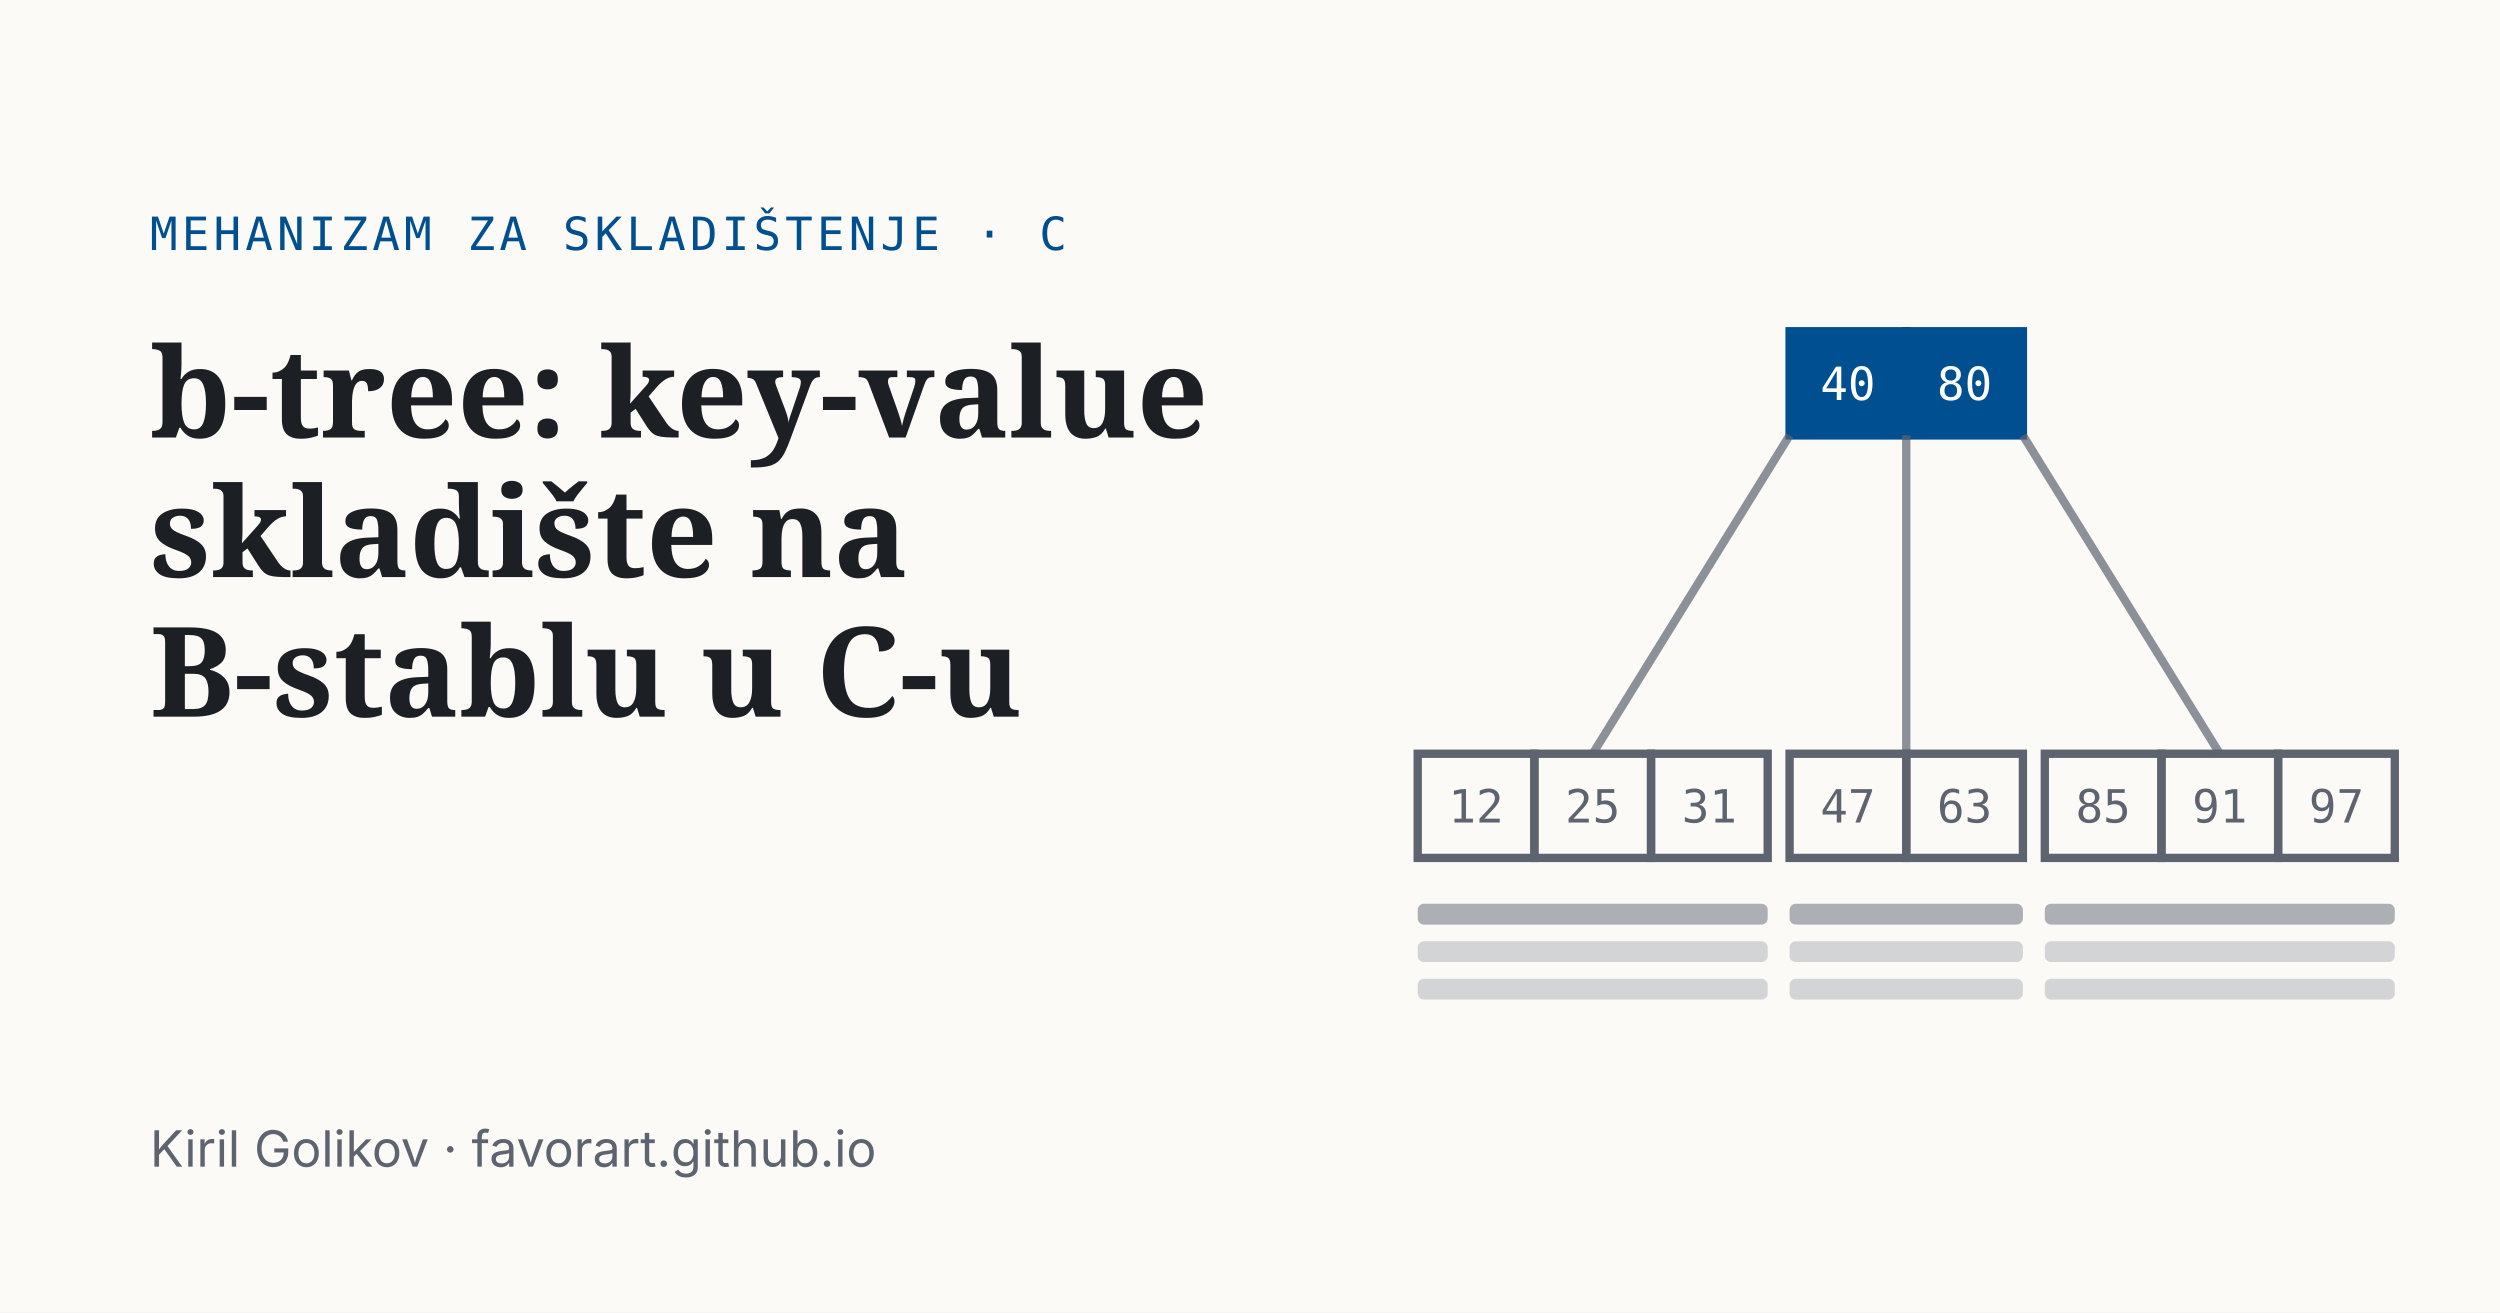
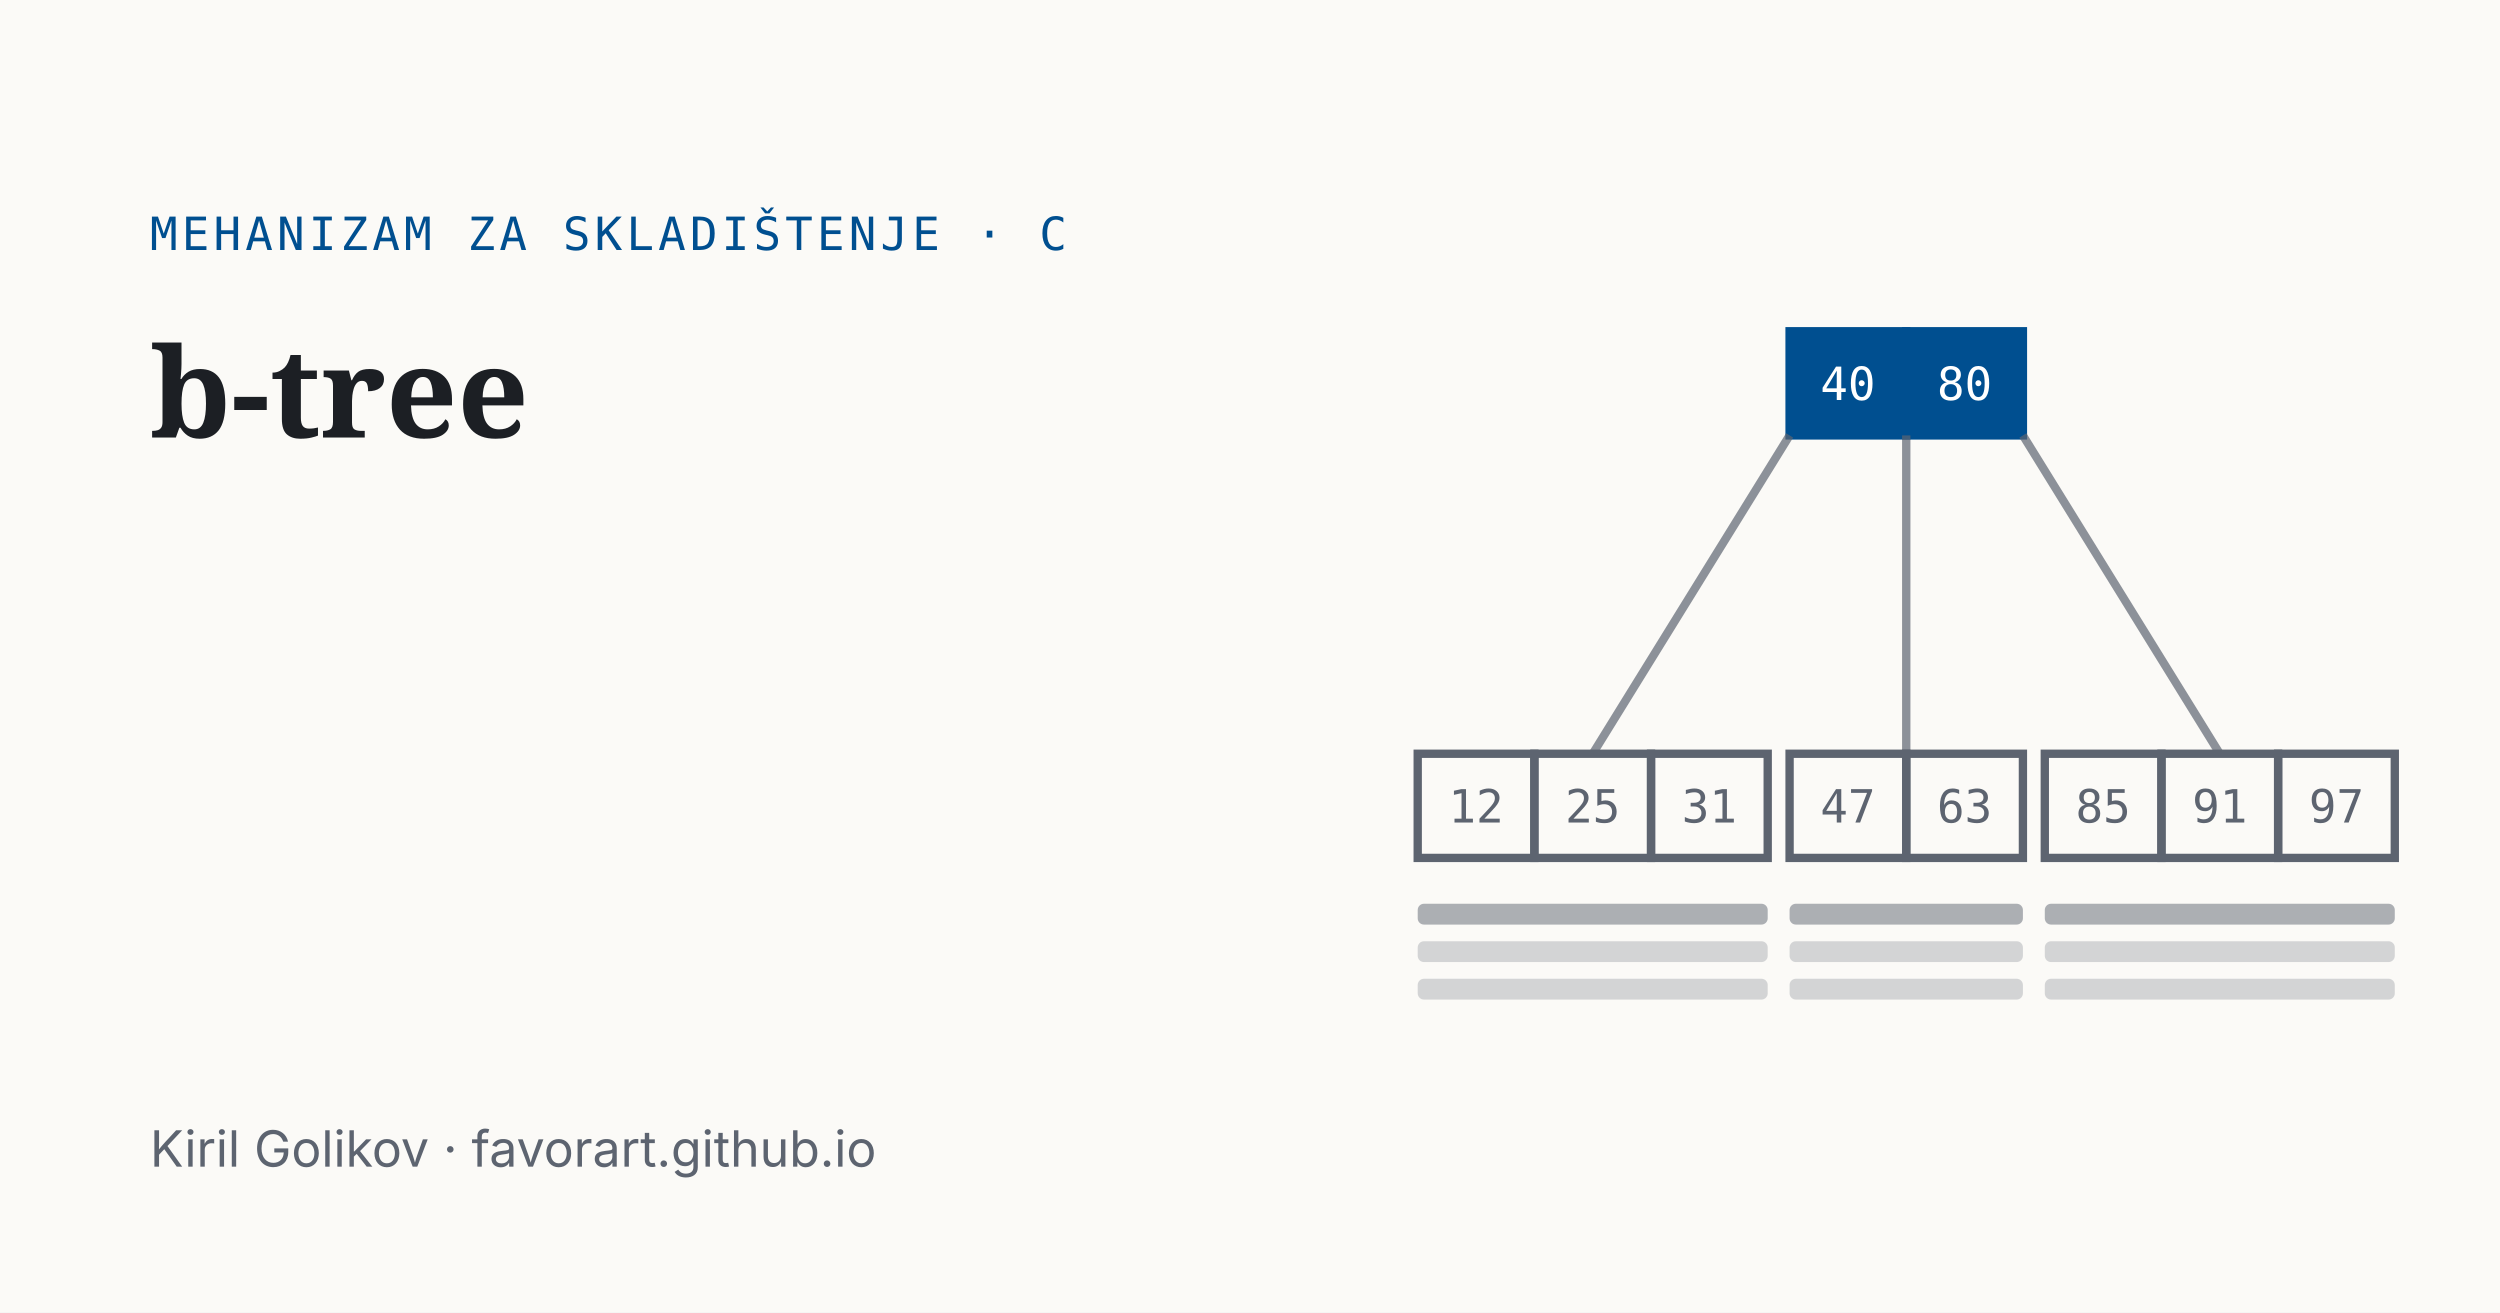
<svg xmlns="http://www.w3.org/2000/svg" width="1200" height="630" viewBox="0 0 1200 630">
  <rect width="1200" height="630" fill="#fbfaf7" />
  <rect x="859.0" y="159.0" width="56" height="50" fill="#004f90" stroke="#004f90" stroke-width="4" />
  <text x="887.0" y="192.0" text-anchor="middle" font-family="'JetBrains Mono', Consolas, monospace" font-size="22" fill="#ffffff">40</text>
  <rect x="915.0" y="159.0" width="56" height="50" fill="#004f90" stroke="#004f90" stroke-width="4" />
  <text x="943.0" y="192.0" text-anchor="middle" font-family="'JetBrains Mono', Consolas, monospace" font-size="22" fill="#ffffff">80</text>
  <rect x="680.5" y="361.8" width="56" height="50" fill="none" stroke="#5d6470" stroke-width="4" />
  <text x="708.5" y="394.8" text-anchor="middle" font-family="'JetBrains Mono', Consolas, monospace" font-size="22" fill="#5d6470">12</text>
  <rect x="736.5" y="361.8" width="56" height="50" fill="none" stroke="#5d6470" stroke-width="4" />
  <text x="764.5" y="394.8" text-anchor="middle" font-family="'JetBrains Mono', Consolas, monospace" font-size="22" fill="#5d6470">25</text>
  <rect x="792.5" y="361.8" width="56" height="50" fill="none" stroke="#5d6470" stroke-width="4" />
  <text x="820.5" y="394.8" text-anchor="middle" font-family="'JetBrains Mono', Consolas, monospace" font-size="22" fill="#5d6470">31</text>
  <rect x="859.0" y="361.8" width="56" height="50" fill="none" stroke="#5d6470" stroke-width="4" />
  <text x="887.0" y="394.8" text-anchor="middle" font-family="'JetBrains Mono', Consolas, monospace" font-size="22" fill="#5d6470">47</text>
  <rect x="915.0" y="361.8" width="56" height="50" fill="none" stroke="#5d6470" stroke-width="4" />
  <text x="943.0" y="394.8" text-anchor="middle" font-family="'JetBrains Mono', Consolas, monospace" font-size="22" fill="#5d6470">63</text>
  <rect x="981.5" y="361.8" width="56" height="50" fill="none" stroke="#5d6470" stroke-width="4" />
  <text x="1009.5" y="394.8" text-anchor="middle" font-family="'JetBrains Mono', Consolas, monospace" font-size="22" fill="#5d6470">85</text>
  <rect x="1037.5" y="361.8" width="56" height="50" fill="none" stroke="#5d6470" stroke-width="4" />
  <text x="1065.5" y="394.8" text-anchor="middle" font-family="'JetBrains Mono', Consolas, monospace" font-size="22" fill="#5d6470">91</text>
  <rect x="1093.5" y="361.8" width="56" height="50" fill="none" stroke="#5d6470" stroke-width="4" />
  <text x="1121.5" y="394.8" text-anchor="middle" font-family="'JetBrains Mono', Consolas, monospace" font-size="22" fill="#5d6470">97</text>
  <line x1="859.0" y1="209.0" x2="764.5" y2="361.8" stroke="#5d6470" stroke-width="4" opacity=".7" />
  <line x1="915.0" y1="209.0" x2="915.0" y2="361.8" stroke="#5d6470" stroke-width="4" opacity=".7" />
  <line x1="971.0" y1="209.0" x2="1065.5" y2="361.8" stroke="#5d6470" stroke-width="4" opacity=".7" />
  <rect x="680.5" y="433.8" width="168.0" height="10" rx="3" fill="#5d6470" opacity=".5" />
  <rect x="680.5" y="451.8" width="168.0" height="10" rx="3" fill="#5d6470" opacity=".25" />
  <rect x="680.5" y="469.8" width="168.0" height="10" rx="3" fill="#5d6470" opacity=".25" />
  <rect x="859.0" y="433.8" width="112.0" height="10" rx="3" fill="#5d6470" opacity=".5" />
  <rect x="859.0" y="451.8" width="112.0" height="10" rx="3" fill="#5d6470" opacity=".25" />
  <rect x="859.0" y="469.8" width="112.0" height="10" rx="3" fill="#5d6470" opacity=".25" />
  <rect x="981.5" y="433.8" width="168.0" height="10" rx="3" fill="#5d6470" opacity=".5" />
  <rect x="981.5" y="451.8" width="168.0" height="10" rx="3" fill="#5d6470" opacity=".25" />
  <rect x="981.5" y="469.8" width="168.0" height="10" rx="3" fill="#5d6470" opacity=".25" />
  <text x="72" y="120" font-family="'JetBrains Mono', Consolas, monospace" font-size="22" letter-spacing="2" fill="#004f90">MEHANIZAM ZA SKLADIŠTENJE · C</text>
-   <text x="72" y="210" font-family="'Source Serif 4', Georgia, serif" font-weight="600" font-size="60" fill="#1c1f24">b-tree: key-value</text>
-   <text x="72" y="277" font-family="'Source Serif 4', Georgia, serif" font-weight="600" font-size="60" fill="#1c1f24">skladište na</text>
-   <text x="72" y="344" font-family="'Source Serif 4', Georgia, serif" font-weight="600" font-size="60" fill="#1c1f24">B-stablu u C-u</text>
+   <text x="72" y="210" font-family="'Source Serif 4', Georgia, serif" font-weight="600" font-size="60" fill="#1c1f24">b-tree</text>
  <text x="72" y="560" font-family="Inter, Arial, sans-serif" font-size="24" fill="#5d6470">Kiril Golikov · favorart.github.io</text>
</svg>
